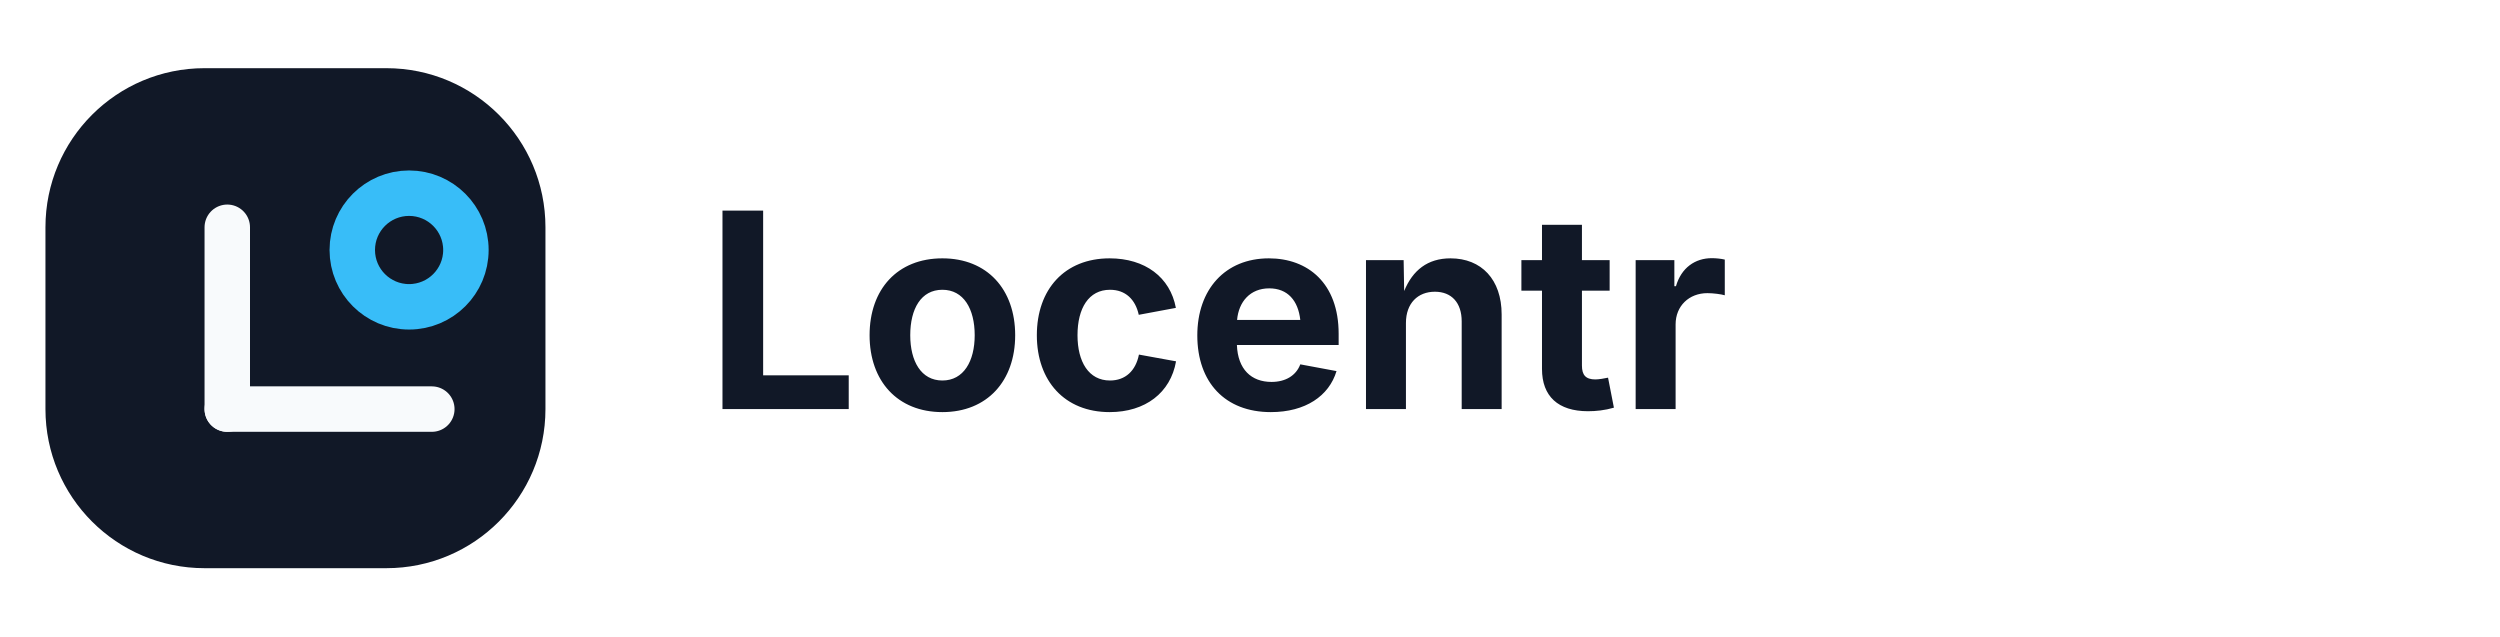
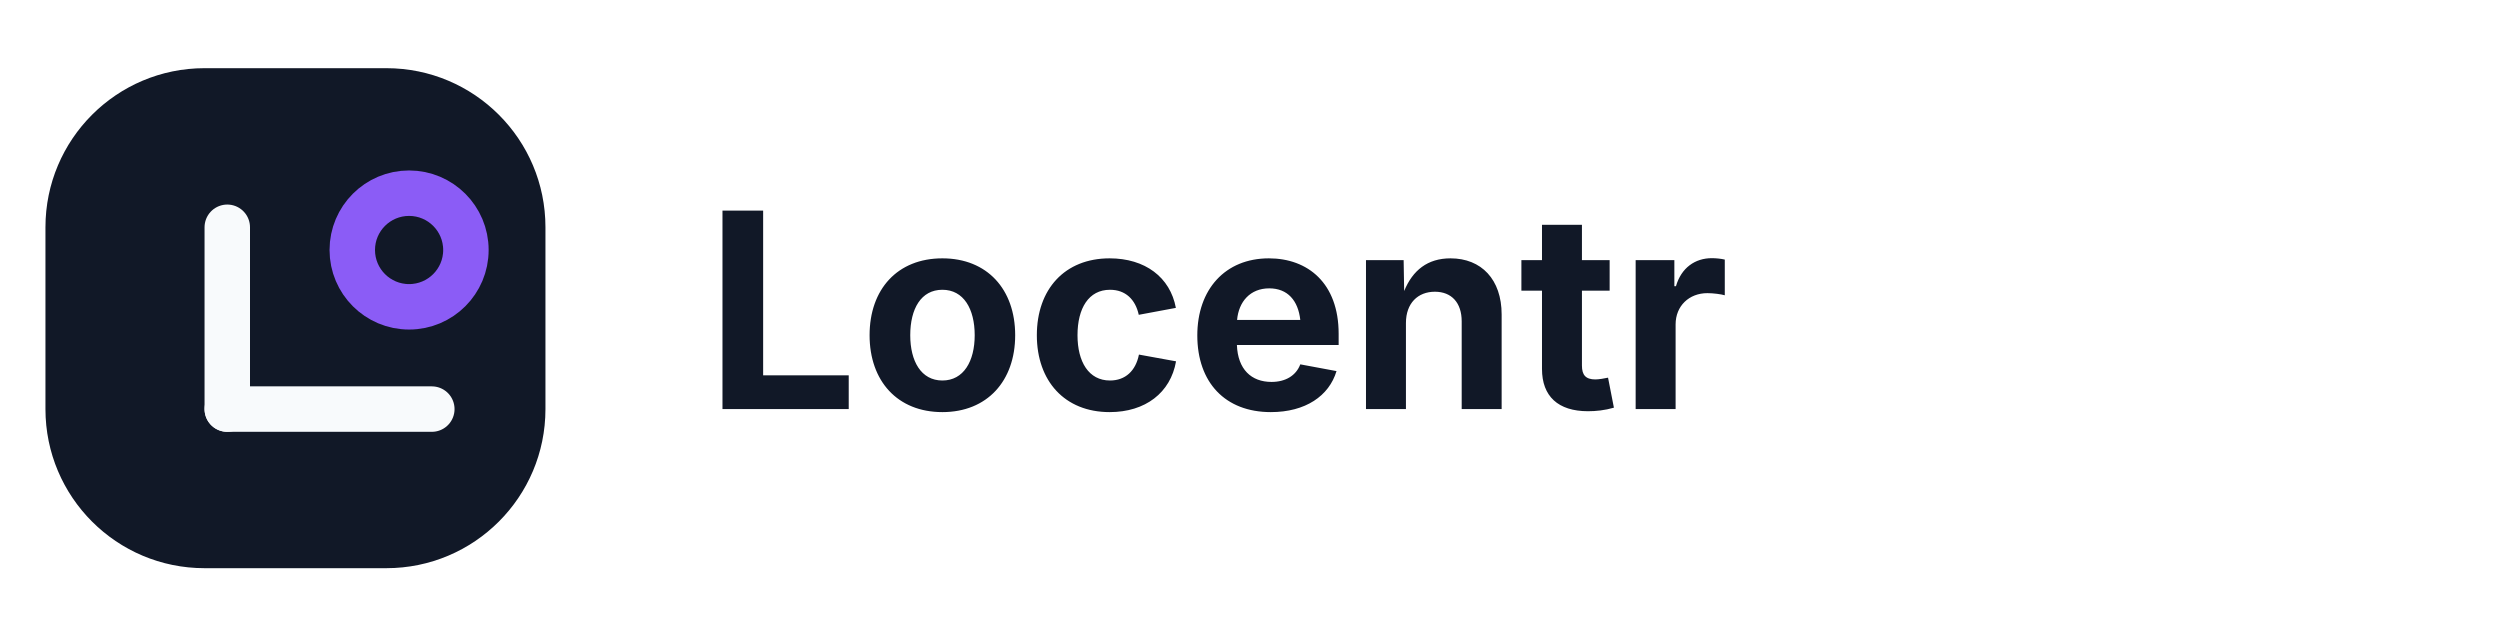
<svg xmlns="http://www.w3.org/2000/svg" width="220" height="56" viewBox="0 0 220 56" fill="none">
  <rect x="4" y="6" width="44" height="44" rx="14" fill="#111827" />
  <path d="M20 36V20" stroke="#F8FAFC" stroke-width="4" stroke-linecap="round" />
  <path d="M20 36H38" stroke="#F8FAFC" stroke-width="4" stroke-linecap="round" />
-   <circle cx="36" cy="22" r="5" stroke="#38BDF8" stroke-width="4" />
+   <circle cx="36" cy="22" r="5" stroke="#8B5CF6" stroke-width="4" />
  <text x="62" y="36" font-family="Inter, Arial, sans-serif" font-size="24" font-weight="700" fill="#111827">Locentr</text>
</svg>
